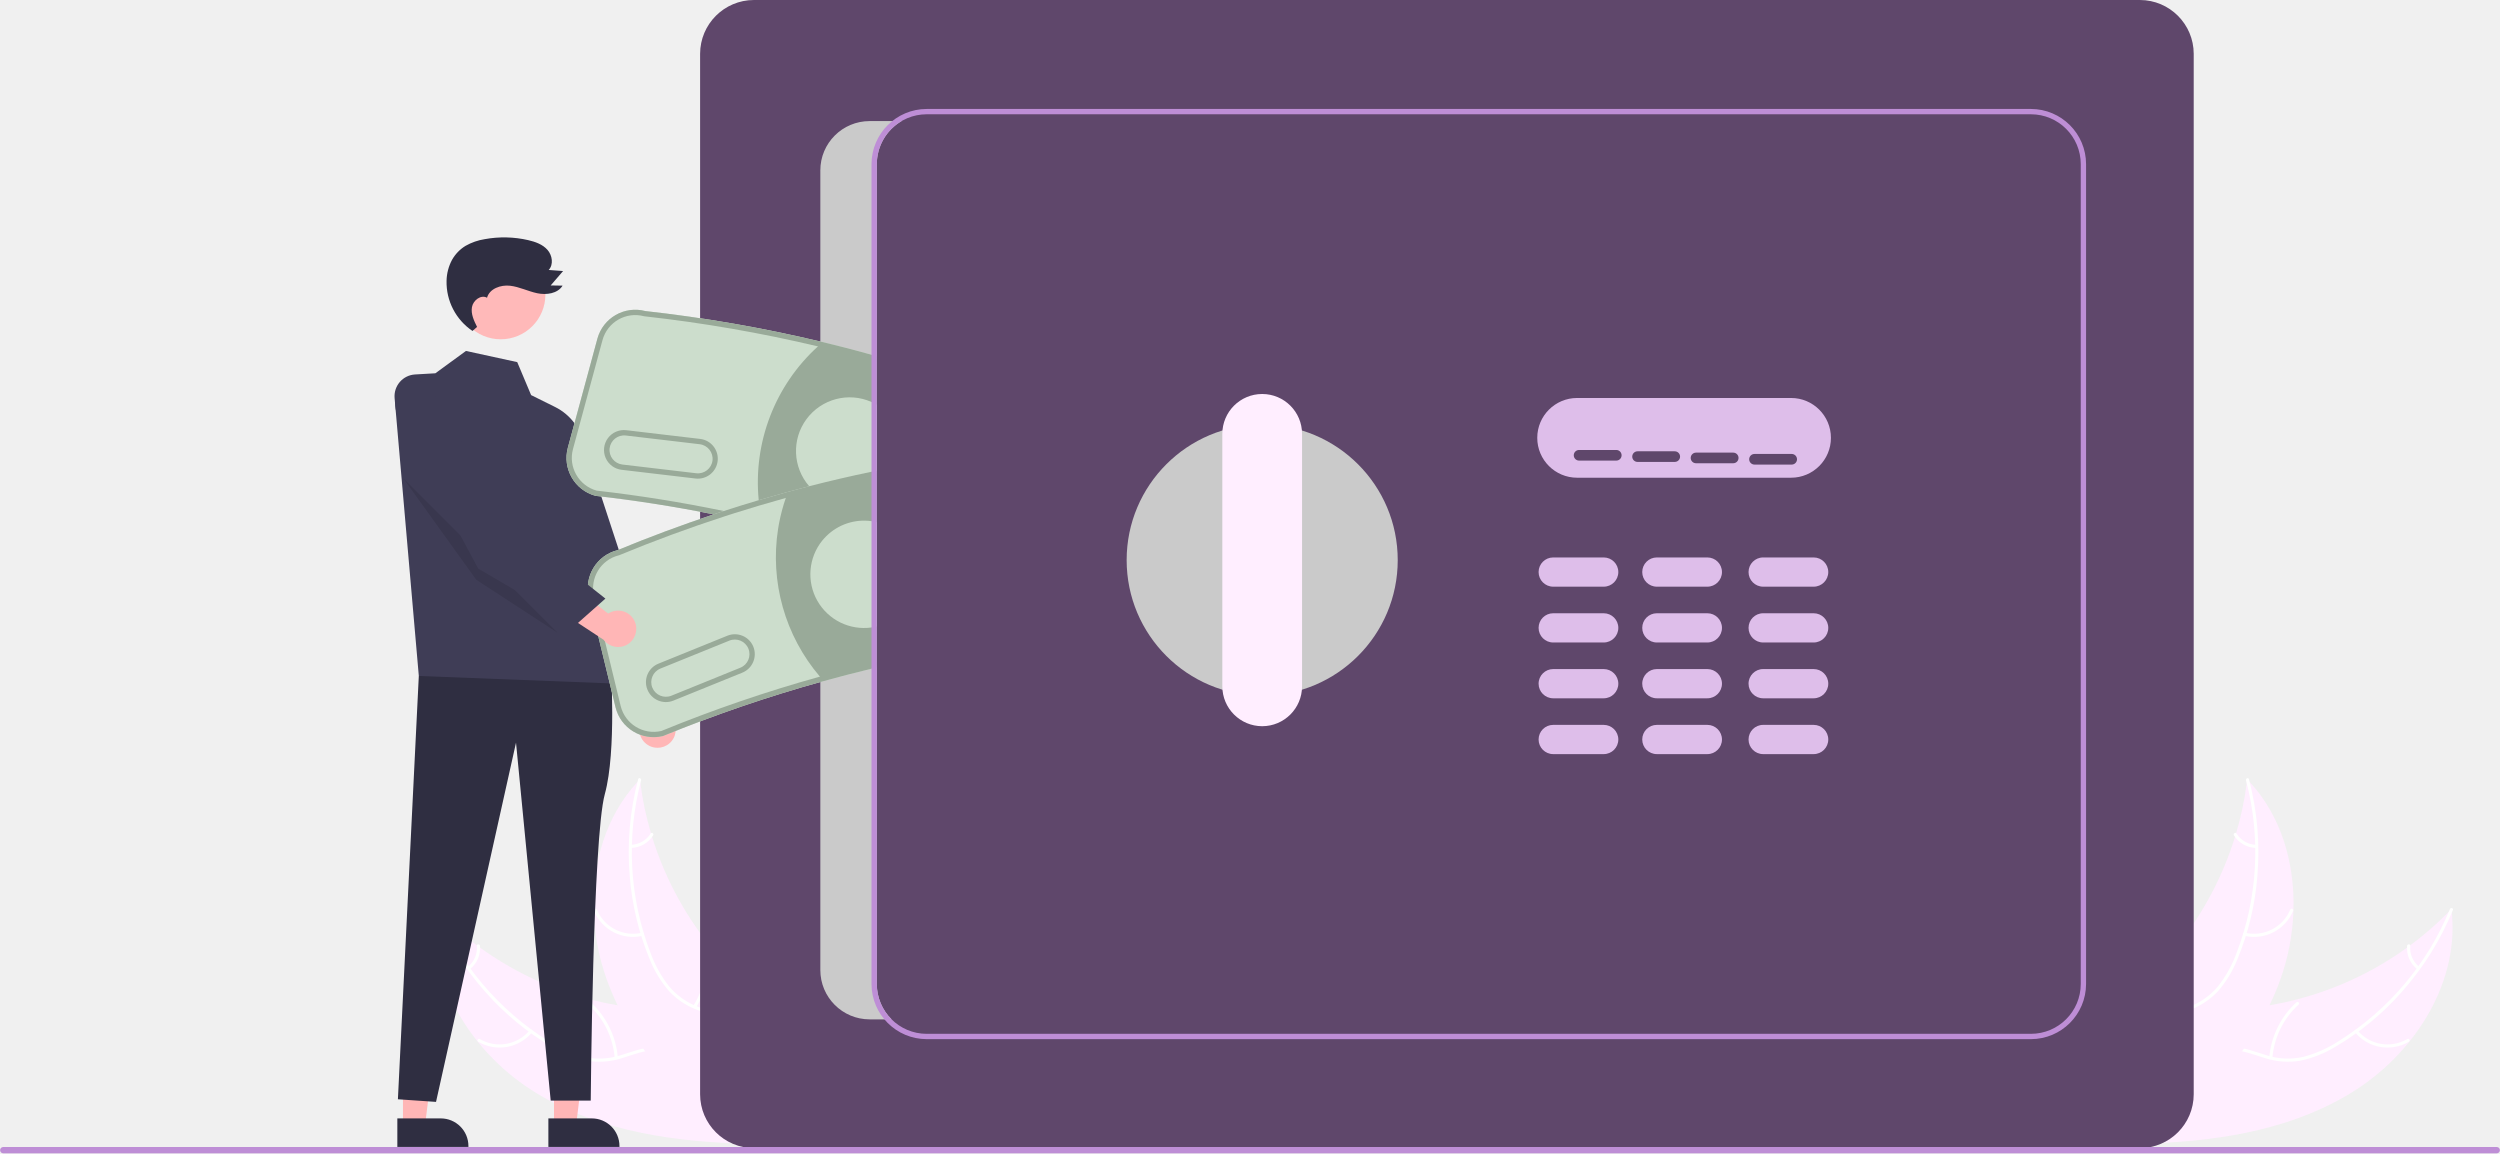
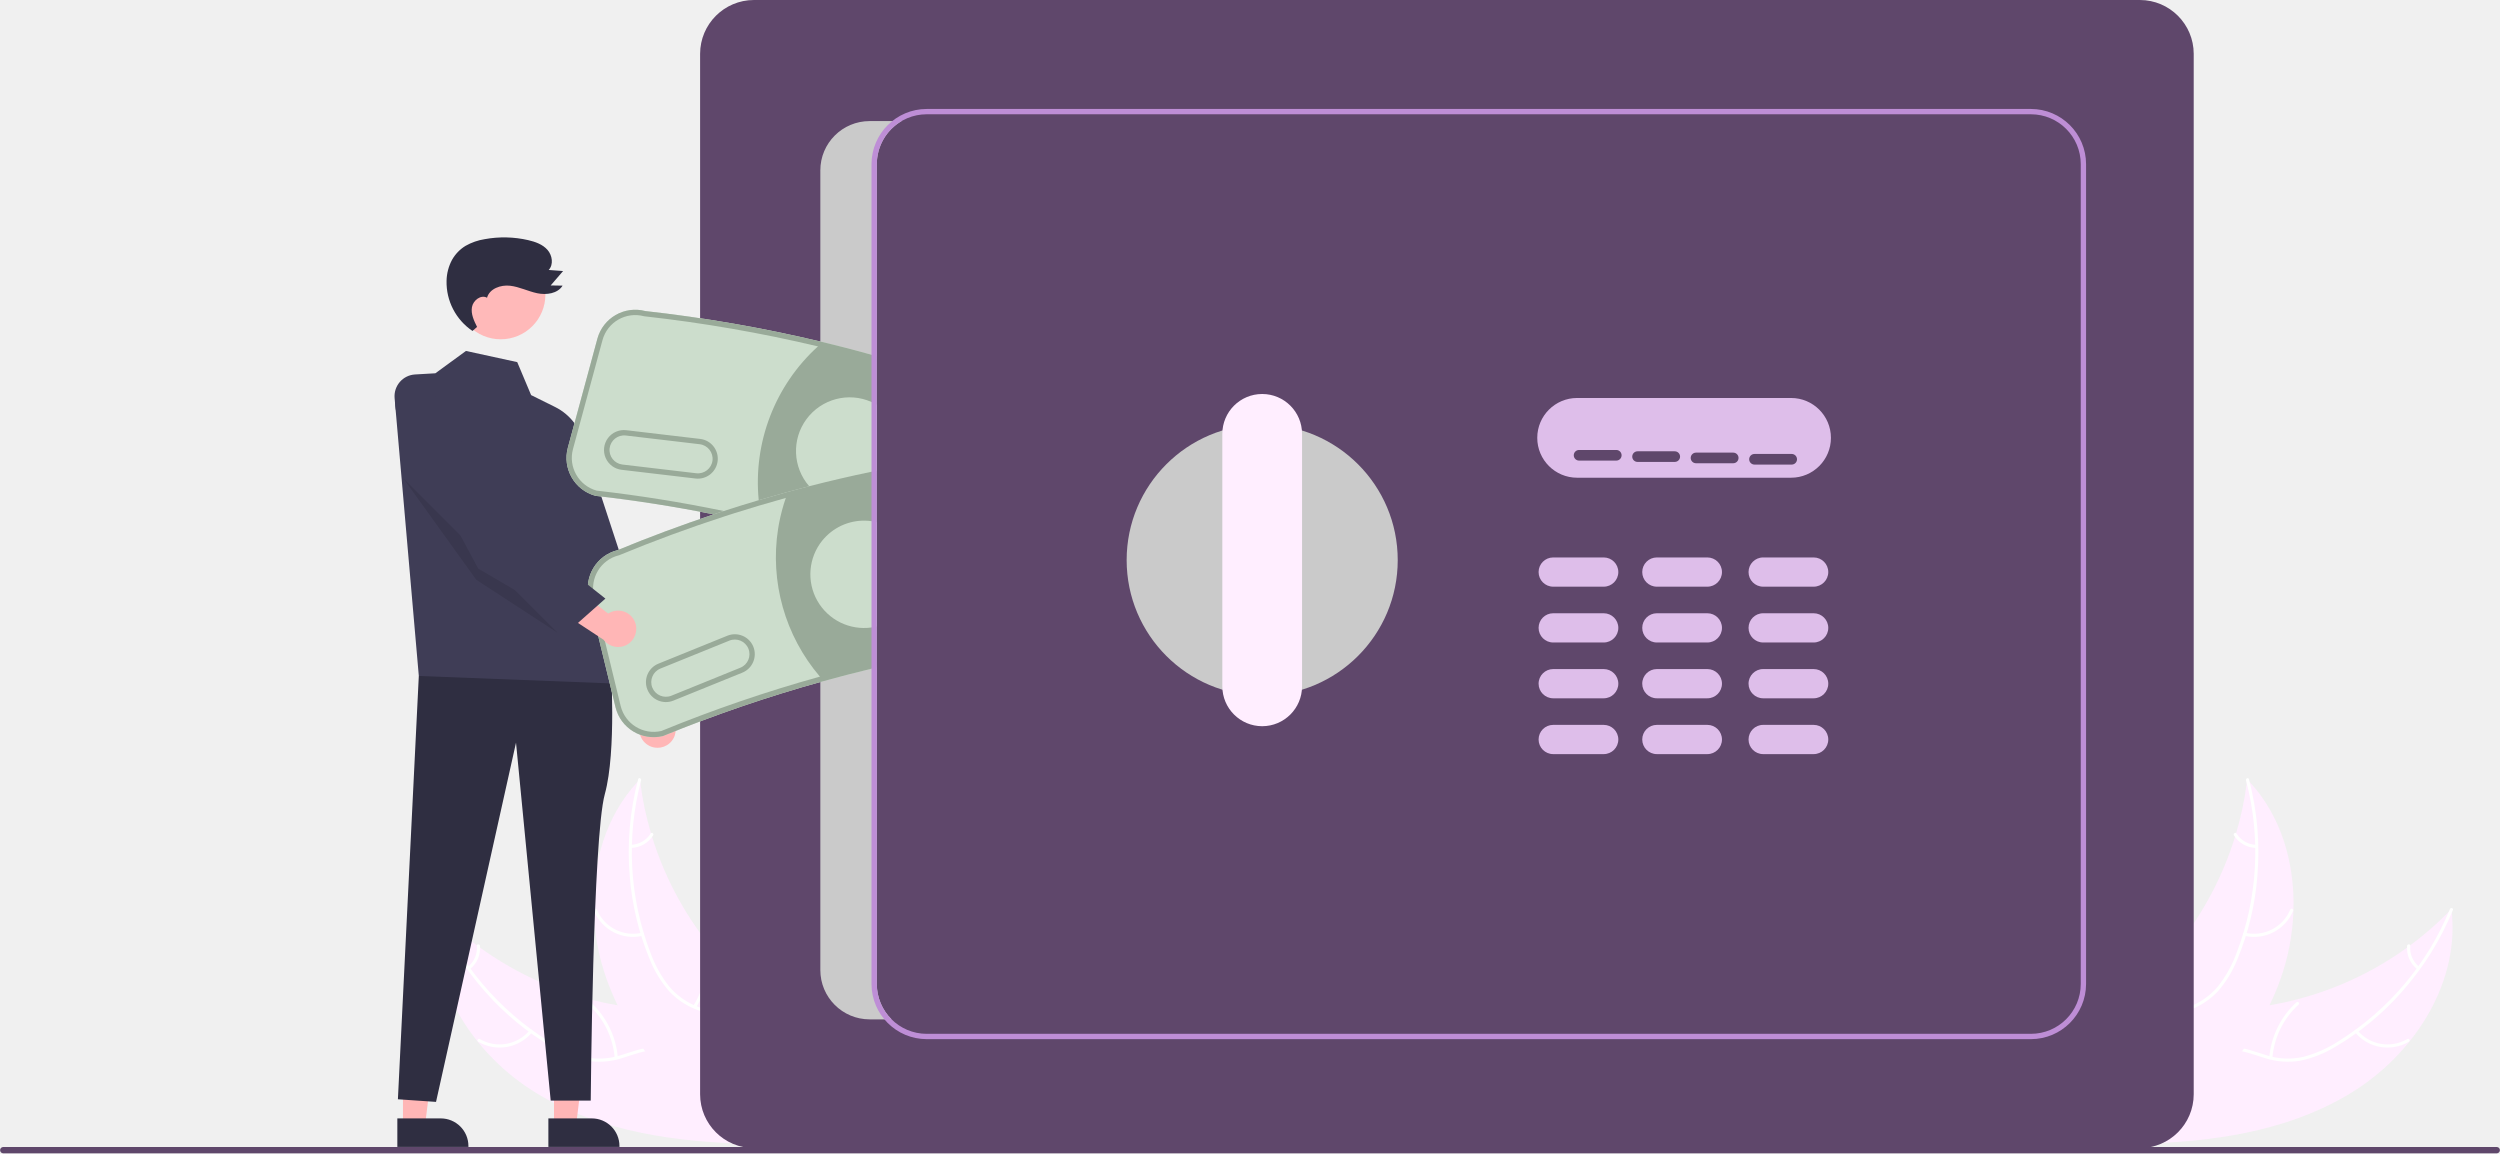
<svg xmlns="http://www.w3.org/2000/svg" data-name="Layer 1" width="940.675" height="433.962" viewBox="0 0 940.675 433.962">
  <path d="M329.153,642.833c-22.523-14.678-38.899-41.062-35.548-67.736a123.863,123.863,0,0,0,76.435,37.278c11.219,1.123,23.814,1.203,31.781,9.181,4.957,4.964,7.064,12.219,7.172,19.234.108,7.015-1.577,13.919-3.252,20.732l.412,1.702C379.287,662.231,351.676,657.511,329.153,642.833Z" transform="translate(-129.6623 -233.0189)" fill="#fef" />
  <path d="M294.169,575.092a105.87,105.87,0,0,0,42.013,49.777,45.591,45.591,0,0,0,13.057,5.792,26.149,26.149,0,0,0,13.752-.528c4.18-1.223,8.313-2.957,12.718-3.142a16.011,16.011,0,0,1,12.09,5.027c3.962,3.993,6.252,9.171,8.316,14.312,2.292,5.709,4.582,11.675,9.25,15.903.566.512-.262,1.36-.827.848-8.121-7.357-9.015-19.159-15.398-27.694-2.979-3.982-7.175-7.091-12.306-7.223-4.487-.115-8.751,1.67-12.972,2.945a27.903,27.903,0,0,1-13.427,1.017,42.148,42.148,0,0,1-13.232-5.269,102.713,102.713,0,0,1-24.765-20.427A107.747,107.747,0,0,1,293.027,575.407c-.288-.704.857-1.014,1.142-.315Z" transform="translate(-129.6623 -233.0189)" fill="#fff" />
  <path d="M329.878,621.438a15.884,15.884,0,0,1-20.255,3.572c-.657-.387-.085-1.426.572-1.038a14.708,14.708,0,0,0,18.835-3.361c.484-.589,1.329.241.848.827Z" transform="translate(-129.6623 -233.0189)" fill="#fff" />
  <path d="M360.954,631.032a30.615,30.615,0,0,0-9.853-20.018c-.564-.514.264-1.362.827-.848a31.844,31.844,0,0,1,10.211,20.851c.062.761-1.123.772-1.185.015Z" transform="translate(-129.6623 -233.0189)" fill="#fff" />
  <path d="M305.737,596.777a8.991,8.991,0,0,0,3.347-7.848c-.072-.76,1.113-.77,1.185-.015a10.075,10.075,0,0,1-3.683,8.69.612.612,0,0,1-.838.011.595.595,0,0,1-.011-.838Z" transform="translate(-129.6623 -233.0189)" fill="#fff" />
  <path d="M370.433,526.285c.058.473.117.947.184,1.425a118.406,118.406,0,0,0,3.986,18.789c.134.477.278.959.425,1.432a124.827,124.827,0,0,0,21.468,40.635,121.223,121.223,0,0,0,12.53,13.5c6.233,5.766,13.45,11.523,17.3,18.798a20.798,20.798,0,0,1,1.087,2.333l-19.216,39.393c-.089.068-.168.14-.257.208l-.695,1.608c-.248-.199-.501-.411-.748-.61-.144-.115-.284-.239-.428-.353-.095-.079-.189-.159-.279-.225-.032-.026-.063-.053-.086-.075-.09-.066-.167-.137-.248-.199q-2.124-1.77-4.23-3.576c-.009-.004-.009-.004-.014-.018-10.676-9.203-20.678-19.377-28.817-30.746-.245-.342-.499-.688-.735-1.048a115.673,115.673,0,0,1-9.609-16.248,102.262,102.262,0,0,1-4.016-9.536,85.037,85.037,0,0,1-4.997-26.114c-.568-17.768,4.553-35.519,16.475-48.396C369.818,526.931,370.119,526.61,370.433,526.285Z" transform="translate(-129.6623 -233.0189)" fill="#fef" />
  <path d="M370.89,526.618a105.87,105.87,0,0,0,3.576,65.039,45.591,45.591,0,0,0,6.938,12.486,26.149,26.149,0,0,0,11.298,7.858c4.073,1.54,8.418,2.644,12.046,5.148a16.011,16.011,0,0,1,6.627,11.293c.759,5.573-.529,11.087-1.977,16.435-1.607,5.938-3.371,12.08-2.189,18.267.143.75-1.028.928-1.171.179-2.055-10.763,4.337-20.725,4.379-31.383.019-4.973-1.46-9.982-5.477-13.176-3.513-2.793-7.993-3.935-12.13-5.459a27.903,27.903,0,0,1-11.333-7.272A42.148,42.148,0,0,1,374.083,593.86a102.712,102.712,0,0,1-7.475-31.22,107.747,107.747,0,0,1,3.18-36.459c.194-.735,1.295-.294,1.102.436Z" transform="translate(-129.6623 -233.0189)" fill="#fff" />
  <path d="M371.497,585.122a15.884,15.884,0,0,1-18.323-9.343c-.291-.705.79-1.19,1.082-.484a14.708,14.708,0,0,0,17.062,8.656c.741-.179.916.993.179,1.171Z" transform="translate(-129.6623 -233.0189)" fill="#fff" />
  <path d="M390.534,611.492a30.615,30.615,0,0,0,4.185-21.915c-.14-.75,1.031-.928,1.171-.179a31.844,31.844,0,0,1-4.401,22.796c-.409.645-1.361-.059-.955-.701Z" transform="translate(-129.6623 -233.0189)" fill="#fff" />
  <path d="M367.07,550.896a8.991,8.991,0,0,0,7.397-4.251c.4-.65,1.353.055.955.701a10.075,10.075,0,0,1-8.173,4.721.612.612,0,0,1-.675-.496.595.595,0,0,1,.496-.675Z" transform="translate(-129.6623 -233.0189)" fill="#fff" />
  <path d="M1016.501,642.833c22.523-14.678,38.899-41.062,35.548-67.736a123.863,123.863,0,0,1-76.435,37.278c-11.219,1.123-23.814,1.203-31.781,9.181-4.957,4.964-7.064,12.219-7.172,19.234-.108,7.015,1.577,13.919,3.252,20.732l-.412,1.702C966.366,662.231,993.978,657.511,1016.501,642.833Z" transform="translate(-129.6623 -233.0189)" fill="#fef" />
  <path d="M1051.484,575.092a105.87,105.87,0,0,1-42.013,49.777,45.591,45.591,0,0,1-13.057,5.792,26.149,26.149,0,0,1-13.752-.528c-4.18-1.223-8.313-2.957-12.718-3.142a16.011,16.011,0,0,0-12.09,5.027c-3.962,3.993-6.252,9.171-8.316,14.312-2.292,5.709-4.582,11.675-9.25,15.903-.566.512.262,1.36.827.848,8.121-7.357,9.015-19.159,15.398-27.694,2.979-3.982,7.175-7.091,12.306-7.223,4.487-.115,8.751,1.67,12.972,2.945a27.902,27.902,0,0,0,13.427,1.017,42.148,42.148,0,0,0,13.232-5.269,102.713,102.713,0,0,0,24.765-20.427,107.747,107.747,0,0,0,19.411-31.025c.288-.704-.857-1.014-1.142-.315Z" transform="translate(-129.6623 -233.0189)" fill="#fff" />
  <path d="M1015.776,621.438a15.884,15.884,0,0,0,20.255,3.572c.657-.387.085-1.426-.572-1.038a14.708,14.708,0,0,1-18.835-3.361c-.484-.589-1.329.241-.848.827Z" transform="translate(-129.6623 -233.0189)" fill="#fff" />
  <path d="M984.699,631.032a30.615,30.615,0,0,1,9.853-20.018c.564-.514-.264-1.362-.827-.848a31.844,31.844,0,0,0-10.211,20.851c-.062.761,1.123.772,1.185.015Z" transform="translate(-129.6623 -233.0189)" fill="#fff" />
  <path d="M1039.917,596.777a8.991,8.991,0,0,1-3.347-7.848c.072-.76-1.113-.77-1.185-.015a10.075,10.075,0,0,0,3.683,8.69.612.612,0,0,0,.838.011.595.595,0,0,0,.011-.838Z" transform="translate(-129.6623 -233.0189)" fill="#fff" />
  <path d="M975.221,526.285c-.058.473-.117.947-.184,1.425a118.407,118.407,0,0,1-3.986,18.789c-.134.477-.278.959-.425,1.432a124.827,124.827,0,0,1-21.468,40.635,121.225,121.225,0,0,1-12.53,13.5c-6.233,5.766-13.45,11.523-17.3,18.798a20.796,20.796,0,0,0-1.087,2.333L937.456,662.59c.089.068.168.14.257.208l.695,1.608c.248-.199.501-.411.748-.61.144-.115.284-.239.428-.353.095-.079.189-.159.28-.225.032-.026.063-.053.086-.075.09-.066.167-.137.248-.199q2.124-1.77,4.23-3.576c.009-.004.009-.004.014-.018,10.676-9.203,20.678-19.377,28.817-30.746.245-.342.499-.688.735-1.048a115.673,115.673,0,0,0,9.609-16.248,102.26,102.26,0,0,0,4.016-9.536,85.036,85.036,0,0,0,4.997-26.114c.568-17.768-4.553-35.519-16.475-48.396C975.836,526.931,975.535,526.61,975.221,526.285Z" transform="translate(-129.6623 -233.0189)" fill="#fef" />
  <path d="M974.764,526.618a105.87,105.87,0,0,1-3.576,65.039,45.591,45.591,0,0,1-6.938,12.486,26.149,26.149,0,0,1-11.298,7.858c-4.073,1.54-8.418,2.644-12.046,5.148a16.011,16.011,0,0,0-6.627,11.293c-.759,5.573.529,11.087,1.977,16.435,1.607,5.938,3.371,12.08,2.189,18.267-.143.75,1.028.928,1.171.179,2.055-10.763-4.337-20.725-4.379-31.383-.019-4.973,1.46-9.982,5.477-13.176,3.513-2.793,7.993-3.935,12.13-5.459a27.902,27.902,0,0,0,11.333-7.272A42.148,42.148,0,0,0,971.571,593.86a102.712,102.712,0,0,0,7.475-31.22,107.747,107.747,0,0,0-3.18-36.459c-.194-.735-1.295-.294-1.102.436Z" transform="translate(-129.6623 -233.0189)" fill="#fff" />
  <path d="M974.157,585.122A15.884,15.884,0,0,0,992.48,575.779c.291-.705-.79-1.19-1.082-.484a14.708,14.708,0,0,1-17.062,8.656c-.741-.179-.916.993-.179,1.171Z" transform="translate(-129.6623 -233.0189)" fill="#fff" />
  <path d="M955.12,611.492a30.615,30.615,0,0,1-4.185-21.915c.14-.75-1.031-.928-1.171-.179a31.844,31.844,0,0,0,4.401,22.796c.409.645,1.361-.059.955-.701Z" transform="translate(-129.6623 -233.0189)" fill="#fff" />
  <path d="M978.584,550.896a8.991,8.991,0,0,1-7.397-4.251c-.4-.65-1.353.055-.955.701a10.075,10.075,0,0,0,8.173,4.721.612.612,0,0,0,.675-.496.595.595,0,0,0-.496-.675Z" transform="translate(-129.6623 -233.0189)" fill="#fff" />
  <path d="M373.514,513.394a6.803,6.803,0,0,1-1.614-10.306l-11.981-20.999,12.537.81,9.455,19.817A6.84,6.84,0,0,1,373.514,513.394Z" transform="translate(-129.6623 -233.0189)" fill="#ffb6b6" />
  <polygon points="151.623 423.528 159.918 423.528 163.864 391.535 151.622 391.536 151.623 423.528" fill="#ffb6b6" />
  <path d="M279.17,653.839l16.335-.001h.001A10.41,10.41,0,0,1,305.915,664.248v.338l-26.745.001Z" transform="translate(-129.6623 -233.0189)" fill="#2f2e41" />
  <polygon points="208.454 423.528 216.748 423.528 220.694 391.535 208.452 391.536 208.454 423.528" fill="#ffb6b6" />
  <path d="M336,653.839l16.335-.001h.001a10.41,10.41,0,0,1,10.41,10.41v.338l-26.745.001Z" transform="translate(-129.6623 -233.0189)" fill="#2f2e41" />
  <path d="M359.444,482.991s2.281,32.489-2.212,48.851-5.296,115.312-5.296,115.312H336.876l-13.054-134.691L293.727,647.629l-14.346-.986,7.867-159.275Z" transform="translate(-129.6623 -233.0189)" fill="#2f2e41" />
  <path d="M293.473,373.473l11.514-8.402,19.293,4.201,5.223,12.409,8.999,4.462a20.399,20.399,0,0,1,11.127,15.352l12.856,88.78-75.236-2.908-9.108-104.556a8.197,8.197,0,0,1,7.69-8.894Z" transform="translate(-129.6623 -233.0189)" fill="#3f3d56" />
  <polygon points="213.6 160.059 220.549 169.426 250.815 261.738 236.628 267.418 213.911 224.403 213.6 160.059" fill="#3f3d56" />
  <circle cx="188.411" cy="110.861" r="16.804" fill="#ffb9b9" />
  <polygon points="151.778 179.997 179.2 218.137 209.852 238.125 151.778 179.997" opacity="0.1" />
  <path d="M309.168,356.028c-1.169-2.334-2.371-4.874-1.925-7.445s3.398-4.812,5.675-3.537c.945-3.415,5.128-4.91,8.649-4.515s6.764,2.093,10.231,2.822,7.678.151,9.553-2.856l-4.484-.078,4.669-5.416-5.413-.405c1.875-2.023,1.377-5.461-.438-7.538s-4.569-3.06-7.257-3.682a40.428,40.428,0,0,0-16.342-.376A21.245,21.245,0,0,0,304.826,325.528a14.445,14.445,0,0,0-5.076,5.264,17.377,17.377,0,0,0-2.062,7.919,22.145,22.145,0,0,0,9.757,18.837" transform="translate(-129.6623 -233.0189)" fill="#2f2e41" />
  <path d="M934.835,665.019H413.347a20.279,20.279,0,0,1-20.256-20.256V253.275a20.279,20.279,0,0,1,20.256-20.256H934.835a20.279,20.279,0,0,1,20.256,20.256V644.763A20.279,20.279,0,0,1,934.835,665.019Z" transform="translate(-129.6623 -233.0189)" fill="#5f476b" />
  <path d="M803.587,412.769H723.086a15,15,0,0,1,0-30h80.5a15,15,0,0,1,0,30Z" transform="translate(-129.6623 -233.0189)" fill="#debeea" />
  <path d="M733.087,453.769h-19a5.5,5.5,0,0,1,0-11h19a5.5,5.5,0,0,1,0,11Z" transform="translate(-129.6623 -233.0189)" fill="#debeea" />
  <path d="M812.087,453.769h-19a5.5,5.5,0,0,1,0-11h19a5.5,5.5,0,0,1,0,11Z" transform="translate(-129.6623 -233.0189)" fill="#debeea" />
  <path d="M772.087,453.769h-19a5.5,5.5,0,0,1,0-11h19a5.5,5.5,0,0,1,0,11Z" transform="translate(-129.6623 -233.0189)" fill="#debeea" />
  <path d="M733.087,474.769h-19a5.5,5.5,0,0,1,0-11h19a5.5,5.5,0,0,1,0,11Z" transform="translate(-129.6623 -233.0189)" fill="#debeea" />
  <path d="M812.087,474.769h-19a5.5,5.5,0,0,1,0-11h19a5.5,5.5,0,0,1,0,11Z" transform="translate(-129.6623 -233.0189)" fill="#debeea" />
  <path d="M772.087,474.769h-19a5.5,5.5,0,0,1,0-11h19a5.5,5.5,0,0,1,0,11Z" transform="translate(-129.6623 -233.0189)" fill="#debeea" />
  <path d="M733.087,495.769h-19a5.5,5.5,0,0,1,0-11h19a5.5,5.5,0,0,1,0,11Z" transform="translate(-129.6623 -233.0189)" fill="#debeea" />
  <path d="M812.087,495.769h-19a5.5,5.5,0,0,1,0-11h19a5.5,5.5,0,0,1,0,11Z" transform="translate(-129.6623 -233.0189)" fill="#debeea" />
  <path d="M772.087,495.769h-19a5.5,5.5,0,0,1,0-11h19a5.5,5.5,0,0,1,0,11Z" transform="translate(-129.6623 -233.0189)" fill="#debeea" />
  <path d="M733.087,516.769h-19a5.5,5.5,0,0,1,0-11h19a5.5,5.5,0,1,1,0,11Z" transform="translate(-129.6623 -233.0189)" fill="#debeea" />
  <path d="M812.087,516.769h-19a5.5,5.5,0,0,1,0-11h19a5.5,5.5,0,1,1,0,11Z" transform="translate(-129.6623 -233.0189)" fill="#debeea" />
  <path d="M772.087,516.769h-19a5.5,5.5,0,0,1,0-11h19a5.5,5.5,0,1,1,0,11Z" transform="translate(-129.6623 -233.0189)" fill="#debeea" />
  <circle cx="474.924" cy="210.75" r="51" fill="#cacaca" />
  <path d="M604.587,506.269a15.017,15.017,0,0,1-15-15v-95a15,15,0,1,1,30,0v95A15.017,15.017,0,0,1,604.587,506.269Z" transform="translate(-129.6623 -233.0189)" fill="#fef" />
  <path d="M737.823,406.328h-14a2,2,0,0,1,0-4h14a2,2,0,1,1,0,4Z" transform="translate(-129.6623 -233.0189)" fill="#5f476b" />
  <path d="M759.823,406.828h-14a2,2,0,0,1,0-4h14a2,2,0,1,1,0,4Z" transform="translate(-129.6623 -233.0189)" fill="#5f476b" />
  <path d="M781.823,407.328h-14a2,2,0,0,1,0-4h14a2,2,0,1,1,0,4Z" transform="translate(-129.6623 -233.0189)" fill="#5f476b" />
  <path d="M803.823,407.828h-14a2,2,0,0,1,0-4h14a2,2,0,1,1,0,4Z" transform="translate(-129.6623 -233.0189)" fill="#5f476b" />
  <path d="M459.587,603.268a18.693,18.693,0,0,0,5.56,13.31h-8.261a18.559,18.559,0,0,1-18.559-18.559V297.137a18.559,18.559,0,0,1,18.559-18.559h12.021a18.744,18.744,0,0,0-9.32,16.2Z" transform="translate(-129.6623 -233.0189)" fill="#cacaca" />
-   <path d="M1069.147,666.981H130.853a1.191,1.191,0,0,1,0-2.381h938.294a1.191,1.191,0,0,1,0,2.381Z" transform="translate(-129.6623 -233.0189)" fill="#be8ed6" />
+   <path d="M1069.147,666.981H130.853a1.191,1.191,0,0,1,0-2.381h938.294a1.191,1.191,0,0,1,0,2.381Z" transform="translate(-129.6623 -233.0189)" fill="#5f476b" />
  <path d="M457.587,366.498q-9.48-2.655-19.03-4.92a543.559,543.559,0,0,0-66.09-11.52,14.785,14.785,0,0,0-18.03,10.41l-11.11,41a14.777,14.777,0,0,0,10.39,18.11l.15.03c14.7,1.67,29.54,3.99,44.3,6.95,1.32.26,2.63.53,3.95.81q7.095,1.47,14.15,3.14c2.06.48,4.11.98,6.17,1.49q8.31,2.07,16.63,4.41,9.255,2.61,18.52,5.57c.67.2,1.34.41,2,.63v-75.54C458.927,366.868,458.257,366.678,457.587,366.498Z" transform="translate(-129.6623 -233.0189)" fill="#cdc" />
  <path d="M457.587,366.498q-9.48-2.655-19.03-4.92a543.559,543.559,0,0,0-66.09-11.52,14.785,14.785,0,0,0-18.03,10.41l-11.11,41a14.777,14.777,0,0,0,10.39,18.11l.15.03c14.7,1.67,29.54,3.99,44.3,6.95,1.32.26,2.63.53,3.95.81q7.095,1.47,14.15,3.14c2.06.48,4.11.98,6.17,1.49q8.31,2.07,16.63,4.41,9.255,2.61,18.52,5.57c.67.2,1.34.41,2,.63v-2.11c-.67-.21-1.34-.42-2-.63q-8.52-2.715-17.02-5.11-3.18-.915-6.36-1.77-5.73-1.545-11.43-2.96-3.03-.765-6.05-1.47c-.15-.04-.31-.07-.46-.11q-5.145-1.215-10.31-2.32c-1.32-.28-2.64-.56-3.96-.83-15.92-3.3-31.96-5.87-47.83-7.67a12.777,12.777,0,0,1-8.91-15.63l11.11-41.01a12.767,12.767,0,0,1,15.65-8.97l.15.02a541.782,541.782,0,0,1,65.26,11.32c.22.06.44.11.66.16q9.781,2.34,19.5,5.06c.66.18,1.33.37,2,.57v-2.08C458.927,366.868,458.257,366.678,457.587,366.498Z" transform="translate(-129.6623 -233.0189)" fill="#9a9" />
  <path d="M459.587,368.108v73.44c-.67-.22-1.33-.43-2-.64q-8.865-2.835-17.79-5.34-8.566-2.43-17.19-4.57c-2.04-.5-4.07-.99-6.11-1.47-.08-.36-.16-.72-.23-1.08-.37-1.72-.66-3.46-.88-5.21-.1-.67-.17-1.34-.24-2.02a69.067,69.067,0,0,1,22.28-57.86c.29-.28.59-.55.89-.81q9.69,2.31,19.27,5C458.257,367.718,458.927,367.908,459.587,368.108Z" transform="translate(-129.6623 -233.0189)" fill="#9a9" />
  <path d="M393.177,398.178l-27.81-3.28a7.502,7.502,0,1,0-1.76,14.9l27.81,3.28a7.502,7.502,0,0,0,1.76-14.9Zm4.58,8.1a5.506,5.506,0,0,1-6.11,4.81l-27.81-3.28a5.498,5.498,0,0,1,1.29-10.92l27.81,3.28A5.52,5.52,0,0,1,397.757,406.278Z" transform="translate(-129.6623 -233.0189)" fill="#9a9" />
  <path d="M459.587,385.308v34.83a16.298,16.298,0,0,1-2,1.02,20.168,20.168,0,0,1-21.84-3.54c-.28-.25-.56-.52-.83-.8-.27-.27-.53-.56-.78-.85a20.186,20.186,0,0,1,23.45-31.69A20.895,20.895,0,0,1,459.587,385.308Z" transform="translate(-129.6623 -233.0189)" fill="#cdc" />
  <path d="M457.587,410.518q-11.804,2.46-23.45,5.45-4.35,1.11-8.67,2.3-5.16,1.425-10.32,2.95-6.584,1.95-13.15,4.08c-1.27.42-2.55.84-3.83,1.26-12.17,4.06-24.26,8.56-36.15,13.47a14.787,14.787,0,0,0-10.79,17.81l10.03,41.28a14.779,14.779,0,0,0,17.83,10.86l.14-.05a533.852,533.852,0,0,1,59.93-20.52q9.12-2.535,18.43-4.78c.67-.16,1.33-.32,2-.47v-74.05C458.917,410.228,458.257,410.368,457.587,410.518Z" transform="translate(-129.6623 -233.0189)" fill="#cdc" />
  <path d="M457.587,410.518q-11.804,2.46-23.45,5.45-4.35,1.11-8.67,2.3-5.16,1.425-10.32,2.95-6.584,1.95-13.15,4.08c-1.27.42-2.55.84-3.83,1.26-12.17,4.06-24.26,8.56-36.15,13.47a14.787,14.787,0,0,0-10.79,17.81l10.03,41.28a14.779,14.779,0,0,0,17.83,10.86l.14-.05a533.852,533.852,0,0,1,59.93-20.52q9.12-2.535,18.43-4.78c.67-.16,1.33-.32,2-.47v-2.06c-.67.16-1.33.32-2,.48-.5.12-1.01.24-1.51.36q-8.82,2.145-17.45,4.54c-.15.04-.31.09-.46.13a533.386,533.386,0,0,0-59.63,20.45,12.788,12.788,0,0,1-15.34-9.41l-10.02-41.28a12.772,12.772,0,0,1,9.38-15.41l.15-.05c12.95-5.36,26.13-10.22,39.41-14.54,1.28-.42,2.56-.83,3.84-1.24q4.71-1.485,9.43-2.89,4.98-1.485,9.95-2.86.33-.09.66-.18,4.86-1.335,9.75-2.58,10.845-2.76,21.84-5.07c.66-.14,1.33-.28,2-.41v-2.03C458.917,410.228,458.257,410.368,457.587,410.518Z" transform="translate(-129.6623 -233.0189)" fill="#9a9" />
  <path d="M459.587,411.118v72.01c-.66.15-1.33.3-2,.46q-9.39,2.28-18.7,4.86-.375-.42-.72-.84a69.12,69.12,0,0,1-15.73-55.61c.05-.33.11-.67.17-1,.05-.32.11-.65.17-.97a68.508,68.508,0,0,1,2.56-9.65c.13-.38.26-.76.4-1.14q4.575-1.26,9.18-2.42,11.265-2.91,22.67-5.29C458.247,411.378,458.917,411.248,459.587,411.118Z" transform="translate(-129.6623 -233.0189)" fill="#9a9" />
  <path d="M413.117,476.348a7.509,7.509,0,0,0-9.77-4.13l-25.95,10.52a7.5,7.5,0,0,0,5.64,13.9l25.95-10.52A7.517,7.517,0,0,0,413.117,476.348Zm-4.88,7.91-25.95,10.53a5.504,5.504,0,0,1-4.14-10.2l25.95-10.52a5.499,5.499,0,1,1,4.14,10.19Z" transform="translate(-129.6623 -233.0189)" fill="#9a9" />
  <path d="M459.587,429.508v39.21a19.611,19.611,0,0,1-2,.4,20.205,20.205,0,0,1-18.52-32.71c.23-.29.47-.57.73-.84.24-.28.5-.55.77-.81a20.197,20.197,0,0,1,17.02-5.64A17.2,17.2,0,0,1,459.587,429.508Z" transform="translate(-129.6623 -233.0189)" fill="#cdc" />
  <path d="M457.587,361.288v99.81c.67-.22,1.34-.43,2-.63v-98.27C458.917,361.888,458.257,361.588,457.587,361.288Zm0,0v99.81c.67-.22,1.34-.43,2-.63v-98.27C458.917,361.888,458.257,361.588,457.587,361.288Zm0,0v99.81c.67-.22,1.34-.43,2-.63v-98.27C458.917,361.888,458.257,361.588,457.587,361.288Zm0,7.29v115.01c.67-.16,1.34-.31,2-.46v-113.98C458.917,368.948,458.247,368.758,457.587,368.578Zm0,0v115.01c.67-.16,1.34-.31,2-.46v-113.98C458.917,368.948,458.247,368.758,457.587,368.578Zm0,0v115.01c.67-.16,1.34-.31,2-.46v-113.98C458.917,368.948,458.247,368.758,457.587,368.578Zm0,0v115.01c.67-.16,1.34-.31,2-.46v-113.98C458.917,368.948,458.247,368.758,457.587,368.578Zm0,0v116.05c.67-.16,1.33-.32,2-.47v-115.01C458.917,368.948,458.247,368.758,457.587,368.578Zm436.25-94.56H478.347a20.795,20.795,0,0,0-20.76,20.76v308.49a20.785,20.785,0,0,0,20.76,20.75H893.837a20.775,20.775,0,0,0,20.75-20.75v-308.49A20.777,20.777,0,0,0,893.837,274.018Zm18.75,329.25a18.769,18.769,0,0,1-18.75,18.75H478.347a18.778,18.778,0,0,1-18.76-18.75v-308.49a18.788,18.788,0,0,1,18.76-18.76H893.837a18.772,18.772,0,0,1,18.75,18.76Zm-455-234.69v114c.67-.16,1.33-.32,2-.48v-112.95C458.917,368.948,458.247,368.758,457.587,368.578Zm0,0v115.01c.67-.16,1.34-.31,2-.46v-113.98C458.917,368.948,458.247,368.758,457.587,368.578Zm0,0v115.01c.67-.16,1.34-.31,2-.46v-113.98C458.917,368.948,458.247,368.758,457.587,368.578Zm0,0v115.01c.67-.16,1.34-.31,2-.46v-113.98C458.917,368.948,458.247,368.758,457.587,368.578Zm0-7.29v99.81c.67-.22,1.34-.43,2-.63v-98.27C458.917,361.888,458.257,361.588,457.587,361.288Zm0,0v99.81c.67-.22,1.34-.43,2-.63v-98.27C458.917,361.888,458.257,361.588,457.587,361.288Z" transform="translate(-129.6623 -233.0189)" fill="#be8ed6" />
  <path d="M368.513,466.893a6.803,6.803,0,0,0-9.99-3.003l-19.171-14.73L338.446,461.69l18.344,12.067a6.84,6.84,0,0,0,11.723-6.864Z" transform="translate(-129.6623 -233.0189)" fill="#ffb6b6" />
  <path d="M291.262,377.995l-6.308-2.981s-10.163,2.859-5.225,16.297l29.879,55.664,36.479,21.357,11.372-10.077-36.505-28.884Z" transform="translate(-129.6623 -233.0189)" fill="#3f3d56" />
</svg>
